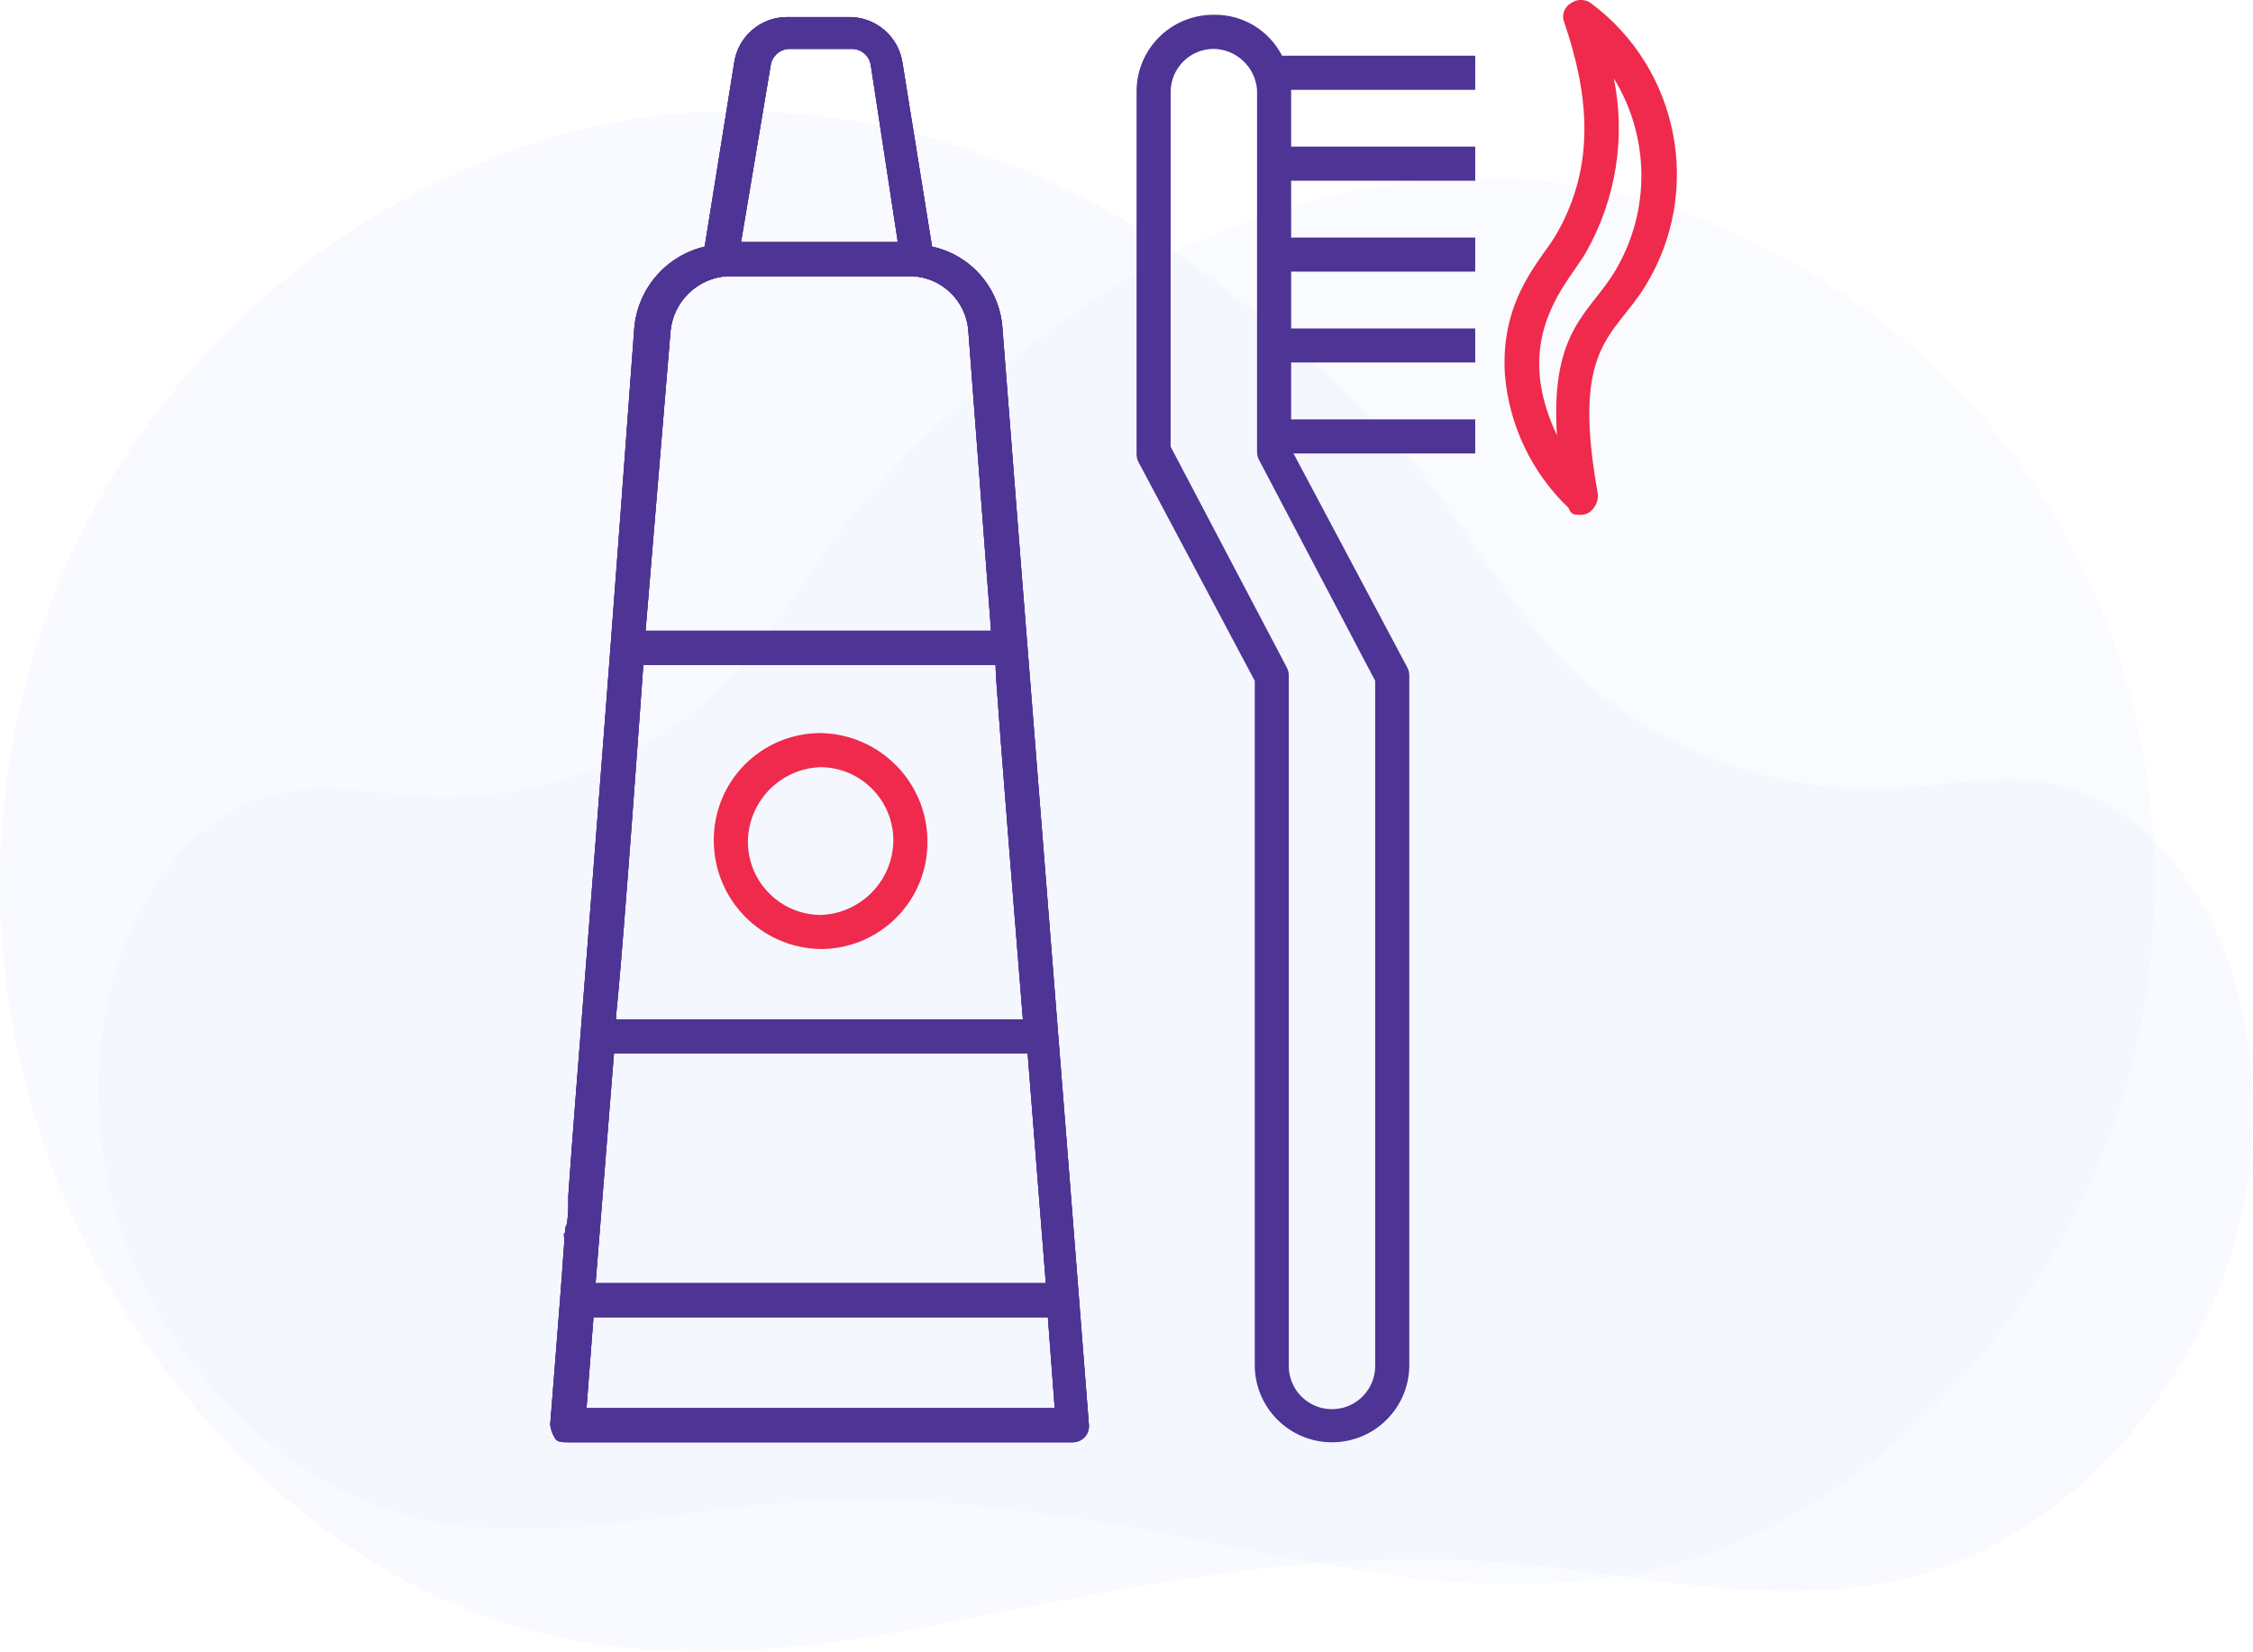
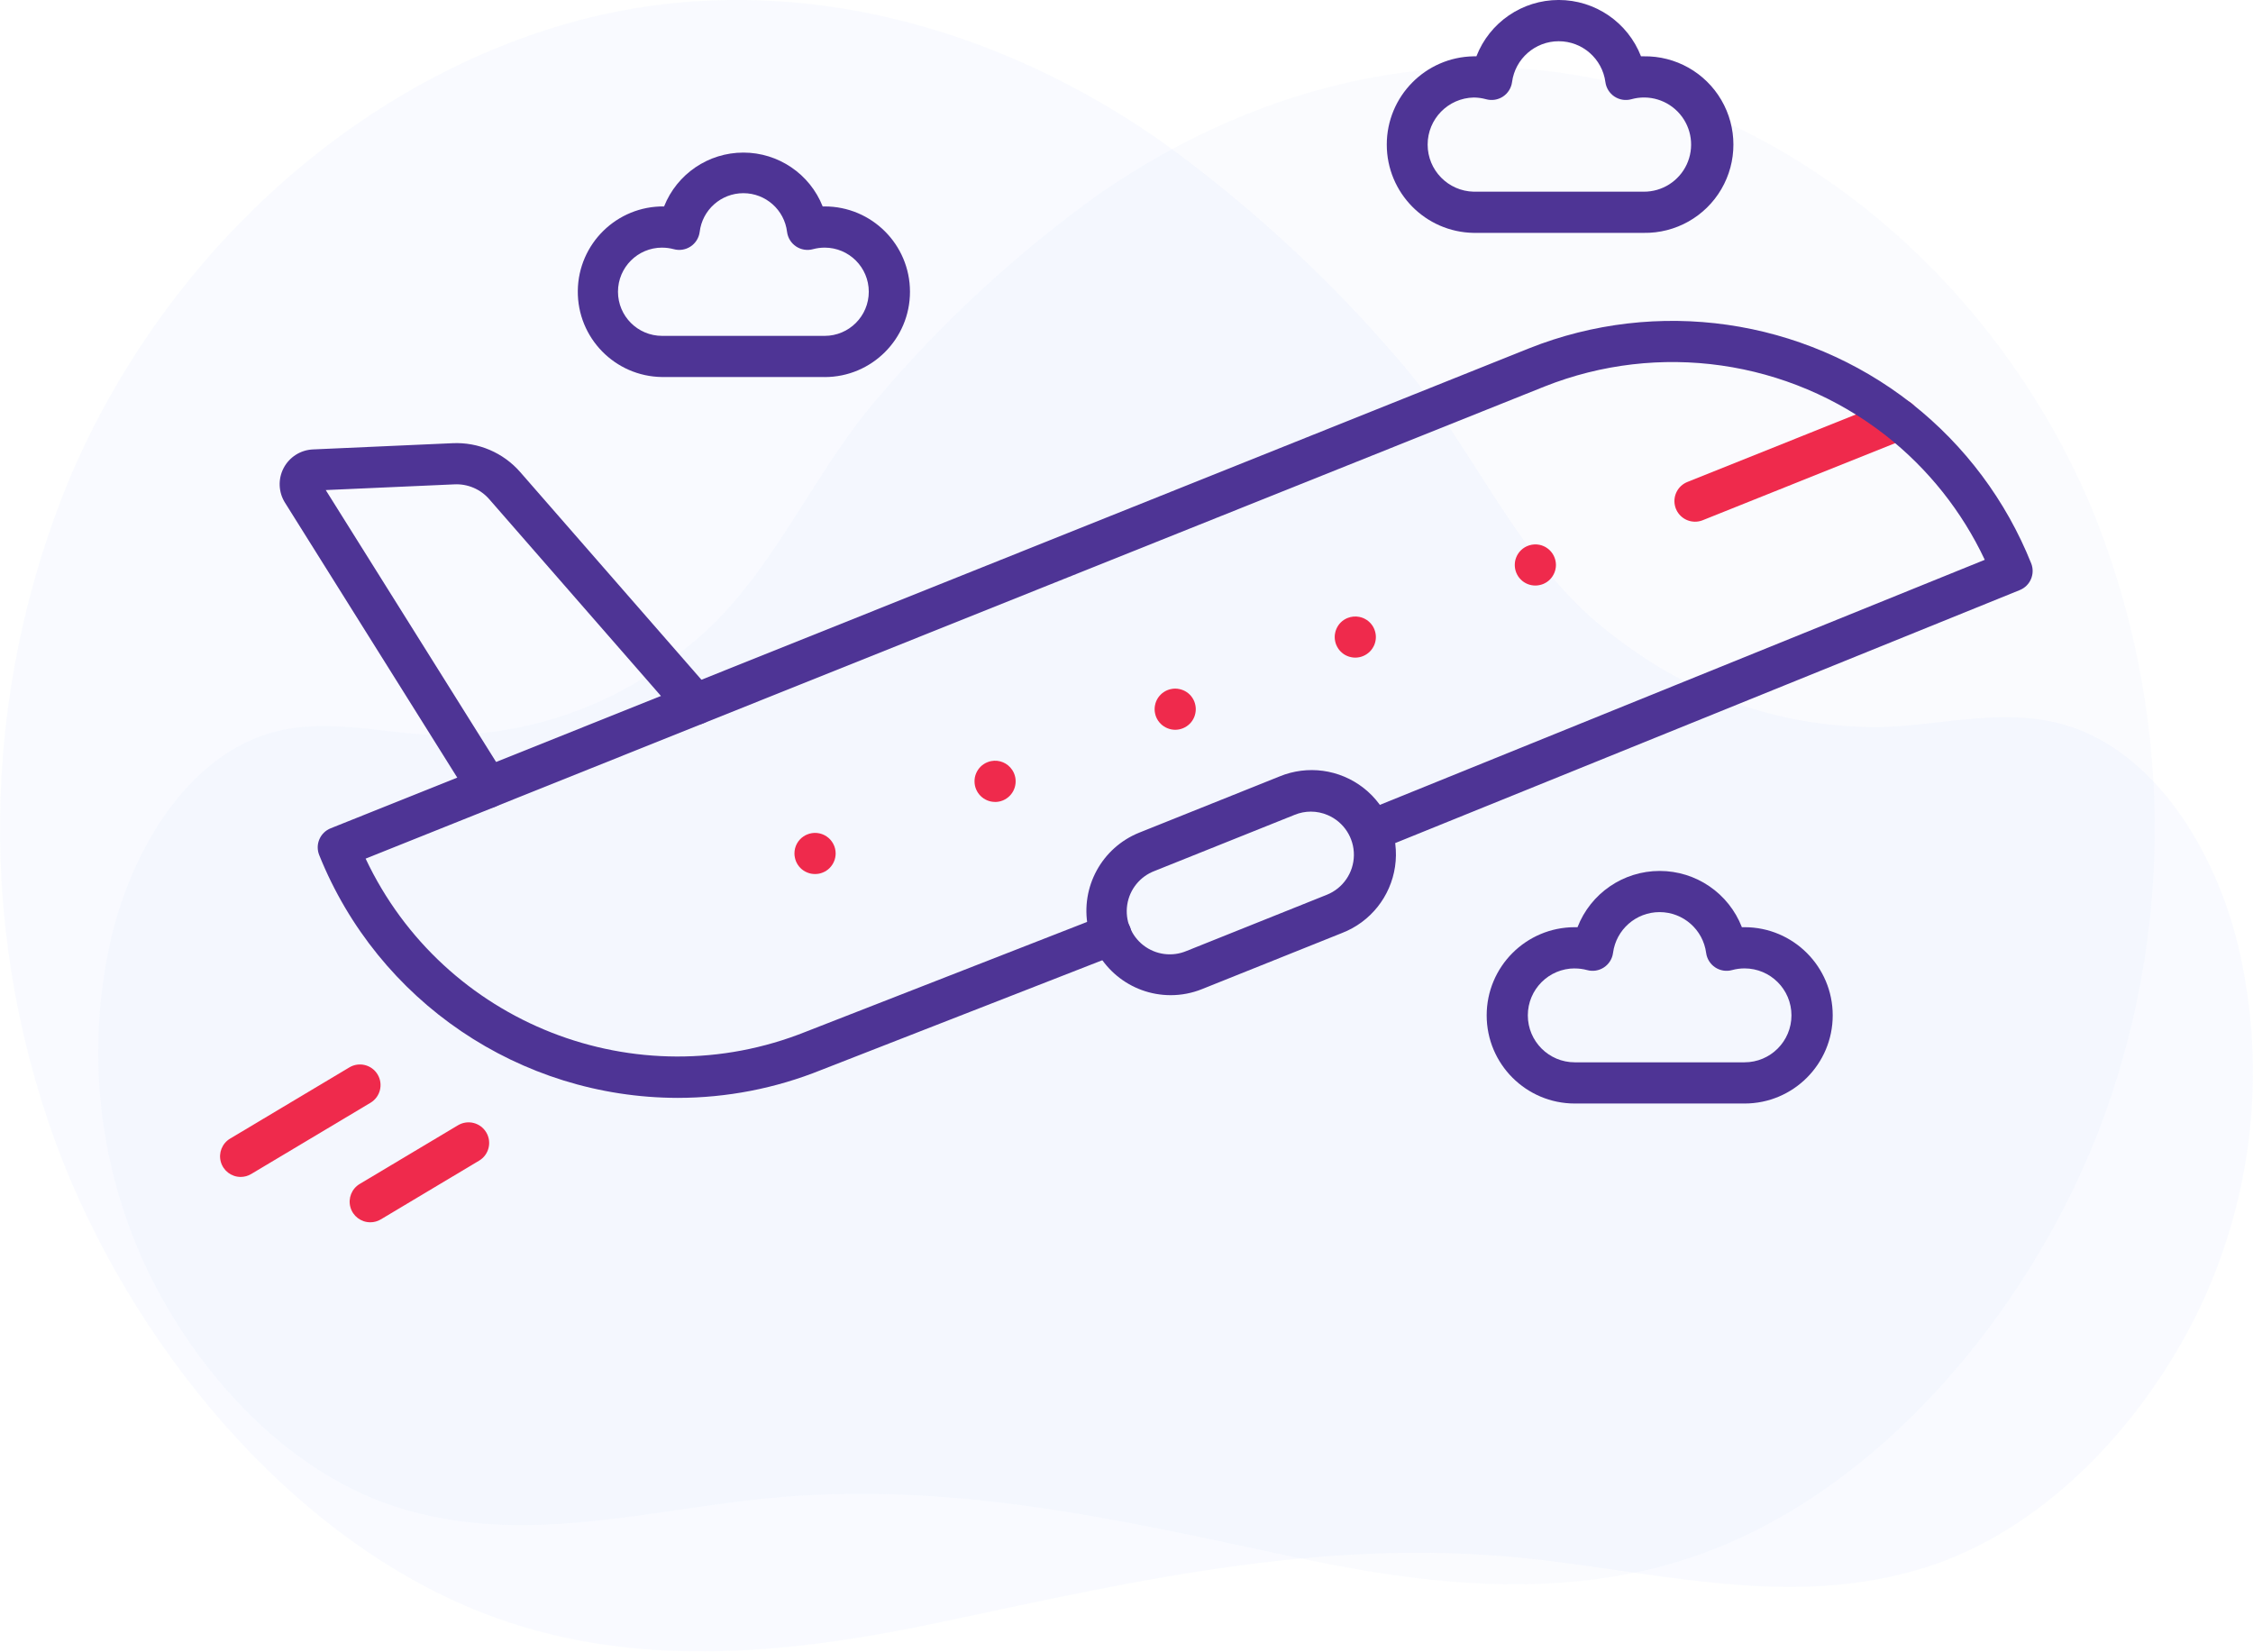
- <svg xmlns="http://www.w3.org/2000/svg" width="102.383" height="75.039" viewBox="0 0 102.383 75.039">
-   <g id="Group_118733" data-name="Group 118733" transform="translate(10013 15460.228)">
-     <g id="Group_17728" data-name="Group 17728" transform="translate(-10017.858 -15472.263)" opacity="0.47">
-       <path id="Path_2" data-name="Path 2" d="M1961.377,2085.055q-.755-.491-1.469-1.046c-3.852-3-5.823-7.719-9.134-11.239a60.088,60.088,0,0,0-10.941-9.344c-8.34-5.365-18.142-7.3-27.184-4.764a35.375,35.375,0,0,0-22.172,19.039,36.321,36.321,0,0,0-.345,29.136c3.6,8.382,10.857,16.316,19.614,19.273,6.663,2.25,13.711,1.491,20.328.182,9.159-1.813,17.818-3.7,27.454-2.6,5.946.683,11.437,1.952,17.141.314,5.3-1.523,9.761-5.851,12.338-10.623a21.863,21.863,0,0,0,1.967-15.7c-1.045-4.077-3.78-8.261-7.838-9.4-2.688-.752-5.418-.043-8.136.07A20.063,20.063,0,0,1,1961.377,2085.055Z" transform="translate(-1882.394 -2040.471)" fill="#84a4fc" opacity="0.11" />
-       <path id="Path_3" data-name="Path 3" d="M1913.045,2082.657q.689-.448,1.341-.956c3.516-2.74,5.314-7.045,8.336-10.258a54.834,54.834,0,0,1,9.987-8.529c7.612-4.9,16.56-6.659,24.813-4.348a32.289,32.289,0,0,1,20.237,17.378,33.151,33.151,0,0,1,.315,26.594c-3.285,7.65-9.909,14.892-17.9,17.592-6.082,2.053-12.514,1.361-18.555.165-8.36-1.655-16.264-3.379-25.059-2.369-5.427.623-10.439,1.782-15.646.287-4.839-1.39-8.91-5.341-11.262-9.7a19.956,19.956,0,0,1-1.8-14.326c.954-3.721,3.449-7.541,7.154-8.577,2.454-.687,4.946-.04,7.427.063A18.307,18.307,0,0,0,1913.045,2082.657Z" transform="translate(-1877.929 -2037.418)" fill="#e5ebfb" opacity="0.4" style="mix-blend-mode: multiply;isolation: isolate" />
+ <svg xmlns="http://www.w3.org/2000/svg" width="102.383" height="75.04" viewBox="0 0 102.383 75.04">
+   <g id="Group_118739" data-name="Group 118739" transform="translate(-143.952 -340)">
+     <g id="Group_118635" data-name="Group 118635" transform="translate(143.952 340)" opacity="0.47">
+       <path id="Path_2" data-name="Path 2" d="M1961.377,2087.041q-.755-.527-1.469-1.122c-3.852-3.219-5.823-8.276-9.134-12.051a61.429,61.429,0,0,0-10.941-10.019c-8.34-5.752-18.142-7.823-27.184-5.108-9.66,2.9-17.969,10.632-22.172,20.415a41.529,41.529,0,0,0-.345,31.241c3.6,8.988,10.857,17.494,19.614,20.665,6.663,2.413,13.711,1.6,20.328.195,9.159-1.944,17.818-3.969,27.454-2.783,5.946.732,11.437,2.093,17.141.337,5.3-1.633,9.761-6.274,12.338-11.391a24.951,24.951,0,0,0,1.967-16.83c-1.045-4.371-3.78-8.858-7.838-10.075-2.688-.806-5.418-.047-8.136.075A19.079,19.079,0,0,1,1961.377,2087.041Z" transform="translate(-1887.252 -2057.561)" fill="#84a4fc" opacity="0.11" />
+       <path id="Path_3" data-name="Path 3" d="M1913.045,2084.643q.689-.484,1.341-1.031c3.516-2.957,5.314-7.6,8.336-11.069a56.194,56.194,0,0,1,9.987-9.2c7.612-5.284,16.56-7.187,24.813-4.692,8.817,2.665,16.4,9.766,20.237,18.753a38.376,38.376,0,0,1,.315,28.7c-3.285,8.256-9.909,16.071-17.9,18.984-6.082,2.216-12.514,1.468-18.555.178-8.36-1.786-16.264-3.646-25.059-2.557-5.427.672-10.439,1.923-15.646.31-4.839-1.5-8.91-5.763-11.262-10.464a23.054,23.054,0,0,1-1.8-15.46c.954-4.015,3.449-8.137,7.154-9.256,2.454-.741,4.946-.043,7.427.069A17.332,17.332,0,0,0,1913.045,2084.643Z" transform="translate(-1882.787 -2054.508)" fill="#e5ebfb" opacity="0.4" style="mix-blend-mode: multiply;isolation: isolate" />
    </g>
-     <g id="Group_118574" data-name="Group 118574" transform="translate(-9995.146 -15460.228)">
-       <g id="Group_118569" data-name="Group 118569" transform="translate(7.146 0)">
-         <path id="Path_77115" data-name="Path 77115" d="M9.6,55.613v0Z" transform="translate(-8.98 1.042)" fill="#4e3495" />
-         <path id="Path_77116" data-name="Path 77116" d="M9.8,53.3Z" transform="translate(-8.974 0.979)" fill="#4e3495" />
-         <path id="Path_77117" data-name="Path 77117" d="M9.826,55.107v.207h0v.1h0a5.561,5.561,0,0,1-.1,1.136v-.207a8.031,8.031,0,0,0-.1,1.343v-.31c-.1,1.549-.31,4.132-.62,8.057H9a1.468,1.468,0,0,0,.207.62c.1.207.31.207.62.207h22.93a.732.732,0,0,0,.723-.826c-.826-10.742-3.1-39.044-3.925-49.786a4.067,4.067,0,0,0-3.2-3.718L25.01,3.566A2.44,2.44,0,0,0,22.634,1.5H19.742a2.427,2.427,0,0,0-2.376,2.066l-1.343,8.366a4.17,4.17,0,0,0-3.2,3.718c-1.756,23.963-2.686,34.809-3,39.457Zm-.1.62v0Zm9.3-52.058a.876.876,0,0,1,.826-.723h2.892a.876.876,0,0,1,.826.723L24.8,11.726H17.676ZM14.474,15.754a2.766,2.766,0,0,1,2.582-2.479h8.366a2.68,2.68,0,0,1,2.582,2.479l1.033,13.634h-15.7ZM13.235,30.938h16.01v.1h0c0,.413.207,3.2,1.239,16.01H12v-.207h0C12.1,45.915,12.409,42.506,13.235,30.938Zm16.01.207Zm0,0ZM12,47.051v0Zm-.1,1.549h18.8l.826,10.432H11.066Zm-.93,11.982H31.62l.31,4.132H10.653Z" transform="translate(-9 -0.725)" fill="#4e3495" />
-         <path id="Path_77118" data-name="Path 77118" d="M9.7,55.007v0Z" transform="translate(-8.977 1.029)" fill="#4e3495" />
-         <path id="Path_77119" data-name="Path 77119" d="M28.6,30Z" transform="translate(-8.355 0.212)" fill="#4e3495" />
-         <path id="Path_77120" data-name="Path 77120" d="M9.6,55.207V55C9.7,55,9.7,55.1,9.6,55.207Z" transform="translate(-8.98 1.035)" fill="#4e3495" />
-         <path id="Path_77121" data-name="Path 77121" d="M11.9,45.3Z" transform="translate(-8.904 0.716)" fill="#4e3495" />
-         <path id="Path_77122" data-name="Path 77122" d="M9.8,53.6Z" transform="translate(-8.974 0.988)" fill="#4e3495" />
-         <path id="Path_77123" data-name="Path 77123" d="M21.055,42.813a4.849,4.849,0,0,0,4.855-4.855A4.938,4.938,0,0,0,21.055,33,4.849,4.849,0,0,0,16.2,37.855,4.938,4.938,0,0,0,21.055,42.813Zm0-8.263a3.328,3.328,0,0,1,3.305,3.305,3.418,3.418,0,0,1-3.305,3.409,3.328,3.328,0,0,1-3.305-3.305A3.418,3.418,0,0,1,21.055,34.549Z" transform="translate(-8.763 0.311)" fill="#ef2a4c" />
-         <path id="Path_77124" data-name="Path 77124" d="M54.409,24.145a.781.781,0,0,0,.413-.1.939.939,0,0,0,.413-.826c-1.239-6.817.723-7.127,2.169-9.5A9.694,9.694,0,0,0,54.925.9.775.775,0,0,0,54,.9a.692.692,0,0,0-.31.826c1.136,3.305,1.446,6.507-.31,9.606-.62,1.136-2.582,2.892-2.376,6.4a9.443,9.443,0,0,0,2.892,6.094C54,24.145,54.2,24.145,54.409,24.145Zm.31-11.982a11.41,11.41,0,0,0,1.239-7.85,8.439,8.439,0,0,1,.1,8.676c-1.136,1.963-3,2.686-2.686,7.54C51.207,15.985,54,13.506,54.719,12.164Z" transform="translate(-7.619 -0.75)" fill="#ef2a4c" />
-         <path id="Path_77125" data-name="Path 77125" d="M40.171,31.664v31.09a3.512,3.512,0,1,0,7.024,0v-31.3a.781.781,0,0,0-.1-.413l-5.164-9.709H50.19V19.786H41.824V17.2H50.19V15.654H41.824V13.072H50.19V11.522H41.824V8.94H50.19V7.391H41.824V4.809H50.19V3.259h-8.78a3.408,3.408,0,0,0-3.1-1.859A3.483,3.483,0,0,0,34.8,4.912V21.335a.781.781,0,0,0,.1.413ZM36.349,4.912a1.961,1.961,0,0,1,1.963-1.963,2.014,2.014,0,0,1,1.963,1.859V21.232a.781.781,0,0,0,.1.413l5.268,10.019v31.09a1.963,1.963,0,1,1-3.925,0v-31.3a.781.781,0,0,0-.1-.413L36.349,21.025Z" transform="translate(-8.151 -0.728)" fill="#4e3495" />
-         <path id="Path_77126" data-name="Path 77126" d="M9.826,55.107v.207h0v.1h0a5.561,5.561,0,0,1-.1,1.136v-.207a8.031,8.031,0,0,0-.1,1.343v-.31c-.1,1.549-.31,4.132-.62,8.057H9a1.468,1.468,0,0,0,.207.62c.1.207.31.207.62.207h22.93a.732.732,0,0,0,.723-.826c-.826-10.742-3.1-39.044-3.925-49.786a4.067,4.067,0,0,0-3.2-3.718L25.01,3.566A2.44,2.44,0,0,0,22.634,1.5H19.742a2.427,2.427,0,0,0-2.376,2.066l-1.343,8.366a4.17,4.17,0,0,0-3.2,3.718c-1.756,23.963-2.686,34.809-3,39.457Zm-.1.62v0Zm9.3-52.058a.876.876,0,0,1,.826-.723h2.892a.876.876,0,0,1,.826.723L24.8,11.726H17.676ZM14.474,15.754a2.766,2.766,0,0,1,2.582-2.479h8.366a2.68,2.68,0,0,1,2.582,2.479l1.033,13.634h-15.7ZM13.235,30.938h16.01v.1h0c0,.413.207,3.2,1.239,16.01H12v-.207h0C12.1,45.915,12.409,42.506,13.235,30.938Zm16.01.207Zm0,0ZM12,47.051v0Zm-.1,1.549h18.8l.826,10.432H11.066Zm-.93,11.982H31.62l.31,4.132H10.653Z" transform="translate(-9 -0.725)" fill="#4e3495" />
-         <path id="Path_77127" data-name="Path 77127" d="M9.826,55.107v.207h0v.1h0a5.561,5.561,0,0,1-.1,1.136v-.207a8.031,8.031,0,0,0-.1,1.343v-.31c-.1,1.549-.31,4.132-.62,8.057H9a1.468,1.468,0,0,0,.207.62c.1.207.31.207.62.207h22.93a.732.732,0,0,0,.723-.826c-.826-10.742-3.1-39.044-3.925-49.786a4.067,4.067,0,0,0-3.2-3.718L25.01,3.566A2.44,2.44,0,0,0,22.634,1.5H19.742a2.427,2.427,0,0,0-2.376,2.066l-1.343,8.366a4.17,4.17,0,0,0-3.2,3.718c-1.756,23.963-2.686,34.809-3,39.457Zm-.1.62v0Zm9.3-52.058a.876.876,0,0,1,.826-.723h2.892a.876.876,0,0,1,.826.723L24.8,11.726H17.676ZM14.474,15.754a2.766,2.766,0,0,1,2.582-2.479h8.366a2.68,2.68,0,0,1,2.582,2.479l1.033,13.634h-15.7ZM13.235,30.938h16.01v.1h0c0,.413.207,3.2,1.239,16.01H12v-.207h0C12.1,45.915,12.409,42.506,13.235,30.938Zm16.01.207Zm0,0ZM12,47.051v0Zm-.1,1.549h18.8l.826,10.432H11.066Zm-.93,11.982H31.62l.31,4.132H10.653Z" transform="translate(-9 -0.725)" fill="#4e3495" />
+     <g id="Group_118636" data-name="Group 118636" transform="translate(153.952 340)">
+       <g id="Group_118591" data-name="Group 118591" transform="translate(66.074 18.122)">
+         <path id="Path_77144" data-name="Path 77144" d="M389.9,210.043a.936.936,0,0,1-.348-1.8l9.27-3.712a.936.936,0,0,1,.7,1.737l-9.27,3.712A.928.928,0,0,1,389.9,210.043Z" transform="translate(-388.959 -204.459)" fill="#ef2a4c" />
+       </g>
+       <g id="Group_118590" data-name="Group 118590" transform="translate(4.439 14.58)">
+         <path id="Path_77143" data-name="Path 77143" d="M76.058,220.844a17.59,17.59,0,0,1-16.29-11.033.933.933,0,0,1,.52-1.217l6.724-2.692a.737.737,0,0,1,.067-.03l9.437-3.781.045-.017,38.182-15.288a17.626,17.626,0,0,1,17.374,2.493l.026.021a17.545,17.545,0,0,1,5.421,7.252.937.937,0,0,1-.517,1.217l-29.176,11.818a.936.936,0,0,1-.7-1.735l28.285-11.458a15.651,15.651,0,0,0-4.487-5.64.25.25,0,0,0-.026-.021,15.751,15.751,0,0,0-15.5-2.211L77.219,203.826l-.043.017-9.332,3.738c-.022.011-.045.021-.067.03l-5.9,2.361a15.675,15.675,0,0,0,20.009,7.864l13.546-5.288a.937.937,0,0,1,.681,1.745l-13.538,5.285A17.462,17.462,0,0,1,76.058,220.844Z" transform="translate(-59.701 -185.536)" fill="#4e3495" />
+       </g>
+       <g id="Group_118597" data-name="Group 118597" transform="translate(26.101 24.735)">
+         <g id="Group_118592" data-name="Group 118592" transform="translate(0 13.109)">
+           <path id="Path_77145" data-name="Path 77145" d="M176.356,311.686a1,1,0,0,1-.183-.017.936.936,0,0,1-.174-.054.845.845,0,0,1-.163-.086.909.909,0,0,1-.258-.258,1.022,1.022,0,0,1-.086-.161,1,1,0,0,1-.052-.176.859.859,0,0,1-.019-.183.929.929,0,0,1,.416-.777.847.847,0,0,1,.163-.086.936.936,0,0,1,1.294.863,1,1,0,0,1-.019.183.867.867,0,0,1-.054.176.887.887,0,0,1-.086.161.94.94,0,0,1-.116.142.856.856,0,0,1-.142.116.887.887,0,0,1-.161.086.982.982,0,0,1-.174.054A1.027,1.027,0,0,1,176.356,311.686Z" transform="translate(-175.42 -309.814)" fill="#ef2a4c" />
+         </g>
+         <g id="Group_118593" data-name="Group 118593" transform="translate(8.184 9.832)">
+           <path id="Path_77146" data-name="Path 77146" d="M220.074,294.177a.936.936,0,0,1-.934-.938.994.994,0,0,1,.017-.182.958.958,0,0,1,.054-.176.885.885,0,0,1,.086-.161.938.938,0,0,1,.116-.142.854.854,0,0,1,.142-.116.889.889,0,0,1,.161-.086.957.957,0,0,1,.176-.054.932.932,0,0,1,.96.4.887.887,0,0,1,.086.161.957.957,0,0,1,.054.176.994.994,0,0,1,.017.182.936.936,0,0,1-.936.938Z" transform="translate(-219.14 -292.304)" fill="#ef2a4c" />
+         </g>
+         <g id="Group_118594" data-name="Group 118594" transform="translate(16.367 6.554)">
+           <path id="Path_77147" data-name="Path 77147" d="M263.786,276.668a1.034,1.034,0,0,1-.183-.019.987.987,0,0,1-.174-.054.887.887,0,0,1-.161-.086.859.859,0,0,1-.142-.116.968.968,0,0,1-.118-.142,1.017,1.017,0,0,1-.086-.161.954.954,0,0,1-.052-.176.9.9,0,0,1,0-.365,1,1,0,0,1,.052-.176,1.018,1.018,0,0,1,.086-.161,1.083,1.083,0,0,1,.118-.142.859.859,0,0,1,.142-.116.887.887,0,0,1,.161-.086.843.843,0,0,1,.174-.052.867.867,0,0,1,.367,0,.934.934,0,0,1,.174.052.845.845,0,0,1,.163.086.909.909,0,0,1,.258.258,1.023,1.023,0,0,1,.086.161,1,1,0,0,1,.052.176.9.9,0,0,1,0,.365.952.952,0,0,1-.052.176,1.021,1.021,0,0,1-.086.161.855.855,0,0,1-.116.142A.945.945,0,0,1,263.786,276.668Z" transform="translate(-262.85 -274.795)" fill="#ef2a4c" />
+         </g>
+         <g id="Group_118595" data-name="Group 118595" transform="translate(24.551 3.277)">
+           <path id="Path_77148" data-name="Path 77148" d="M307.506,259.164a.861.861,0,0,1-.183-.019.936.936,0,0,1-.174-.052.964.964,0,0,1-.163-.086,1.081,1.081,0,0,1-.142-.118.858.858,0,0,1-.116-.142,1.021,1.021,0,0,1-.086-.161.98.98,0,0,1-.052-.174.885.885,0,0,1-.019-.183.86.86,0,0,1,.019-.183.936.936,0,0,1,.052-.174.961.961,0,0,1,.086-.163.911.911,0,0,1,.258-.258.963.963,0,0,1,.163-.086.942.942,0,0,1,.541-.052.975.975,0,0,1,.174.052,1.024,1.024,0,0,1,.161.086.86.86,0,0,1,.142.116,1.081,1.081,0,0,1,.118.142.961.961,0,0,1,.086.163.936.936,0,0,1,.052.174.86.86,0,0,1,.019.183.885.885,0,0,1-.019.183.98.98,0,0,1-.052.174,1.03,1.03,0,0,1-.088.161.857.857,0,0,1-.116.142A.94.94,0,0,1,307.506,259.164Z" transform="translate(-306.57 -257.293)" fill="#ef2a4c" />
+         </g>
+         <g id="Group_118596" data-name="Group 118596" transform="translate(32.735)">
+           <path id="Path_77149" data-name="Path 77149" d="M351.226,241.656a.933.933,0,0,1-.936-.936,1.032,1.032,0,0,1,.017-.183.938.938,0,0,1,.054-.174.887.887,0,0,1,.086-.161.858.858,0,0,1,.116-.142.944.944,0,0,1,.844-.256.833.833,0,0,1,.176.054.784.784,0,0,1,.161.086.91.91,0,0,1,.258.258.885.885,0,0,1,.086.161.938.938,0,0,1,.054.174,1.034,1.034,0,0,1,.019.183.948.948,0,0,1-.275.663.854.854,0,0,1-.142.116,1.022,1.022,0,0,1-.161.086.952.952,0,0,1-.176.052A.853.853,0,0,1,351.226,241.656Z" transform="translate(-350.29 -239.784)" fill="#ef2a4c" />
+         </g>
+       </g>
+       <g id="Group_118598" data-name="Group 118598" transform="translate(2.707 20.135)">
+         <path id="Path_77150" data-name="Path 77150" d="M59.912,231.8a.932.932,0,0,1-.794-.44l-8.424-13.443a1.581,1.581,0,0,1,1.269-2.419l6.348-.283a3.845,3.845,0,0,1,3.078,1.318l8.667,9.931a.935.935,0,0,1-1.41,1.23l-8.667-9.931a1.971,1.971,0,0,0-1.584-.678l-5.848.26,8.158,13.02a.938.938,0,0,1-.794,1.434Z" transform="translate(-50.451 -215.211)" fill="#4e3495" />
+       </g>
+       <g id="Group_118599" data-name="Group 118599" transform="translate(39.368 35.006)">
+         <path id="Path_77151" data-name="Path 77151" d="M250.123,304.866a3.831,3.831,0,0,1-1.425-7.387l6.368-2.551a3.83,3.83,0,1,1,2.849,7.11h0l-6.368,2.552A3.812,3.812,0,0,1,250.123,304.866Zm6.37-8.341a1.933,1.933,0,0,0-.728.142l-6.368,2.552a1.958,1.958,0,1,0,1.454,3.635l6.368-2.551h0a1.959,1.959,0,0,0,.043-3.618A1.933,1.933,0,0,0,256.493,296.525Zm1.076,4.646Z" transform="translate(-246.291 -294.651)" fill="#4e3495" />
+       </g>
+       <g id="Group_118600" data-name="Group 118600" transform="translate(52.958)">
+         <path id="Path_77152" data-name="Path 77152" d="M330.629,118.232H322.9a4.012,4.012,0,0,1,0-8.023c.041,0,.082,0,.124,0a4.012,4.012,0,0,1,7.48,0c.041,0,.082,0,.124,0a4.012,4.012,0,1,1,0,8.023Zm-7.727-6.151a2.14,2.14,0,0,0,0,4.279h7.727a2.14,2.14,0,1,0-.567-4.2.937.937,0,0,1-1.176-.781,2.14,2.14,0,0,0-4.242,0,.937.937,0,0,1-1.176.781A2.158,2.158,0,0,0,322.9,112.081Z" transform="translate(-318.89 -107.65)" fill="#4e3495" />
+       </g>
+       <g id="Group_118601" data-name="Group 118601" transform="translate(57.559 39.577)">
+         <path id="Path_77153" data-name="Path 77153" d="M355.188,329.637h-7.712a4.006,4.006,0,0,1,0-8.012c.041,0,.082,0,.122,0a4.006,4.006,0,0,1,7.469,0c.041,0,.082,0,.122,0a4.006,4.006,0,0,1,0,8.012Zm-7.714-6.14a2.134,2.134,0,0,0,0,4.268h7.712a2.134,2.134,0,1,0,0-4.268,2.158,2.158,0,0,0-.567.077.937.937,0,0,1-1.176-.781,2.134,2.134,0,0,0-4.231,0,.937.937,0,0,1-1.176.781A2.109,2.109,0,0,0,347.474,323.5Z" transform="translate(-343.47 -319.07)" fill="#4e3495" />
+       </g>
+       <g id="Group_118602" data-name="Group 118602" transform="translate(16.211 6.934)">
+         <path id="Path_77154" data-name="Path 77154" d="M133.854,154.888h-7.387a3.876,3.876,0,1,1,.09-7.752,3.877,3.877,0,0,1,7.207,0l.09,0a3.877,3.877,0,1,1,0,7.754Zm-7.387-5.88a2,2,0,0,0,0,4.01h7.387a2,2,0,0,0,0-4.01,2.044,2.044,0,0,0-.532.071.937.937,0,0,1-1.176-.781,2,2,0,0,0-3.972,0,.937.937,0,0,1-1.176.781A2.044,2.044,0,0,0,126.467,149.009Z" transform="translate(-122.59 -144.69)" fill="#4e3495" />
+       </g>
+       <g id="Group_118603" data-name="Group 118603" transform="translate(0 48.37)">
+         <path id="Path_77155" data-name="Path 77155" d="M36.928,371.151a.937.937,0,0,1-.481-1.741l5.421-3.237a.936.936,0,1,1,.96,1.608l-5.421,3.237A.927.927,0,0,1,36.928,371.151Z" transform="translate(-35.991 -366.041)" fill="#ef2a4c" />
+       </g>
+       <g id="Group_118604" data-name="Group 118604" transform="translate(5.889 51)">
+         <path id="Path_77156" data-name="Path 77156" d="M68.388,384.632a.937.937,0,0,1-.481-1.741l4.468-2.668a.936.936,0,0,1,.96,1.608L68.868,384.5A.927.927,0,0,1,68.388,384.632Z" transform="translate(-67.451 -380.091)" fill="#ef2a4c" />
      </g>
    </g>
  </g>
</svg>
